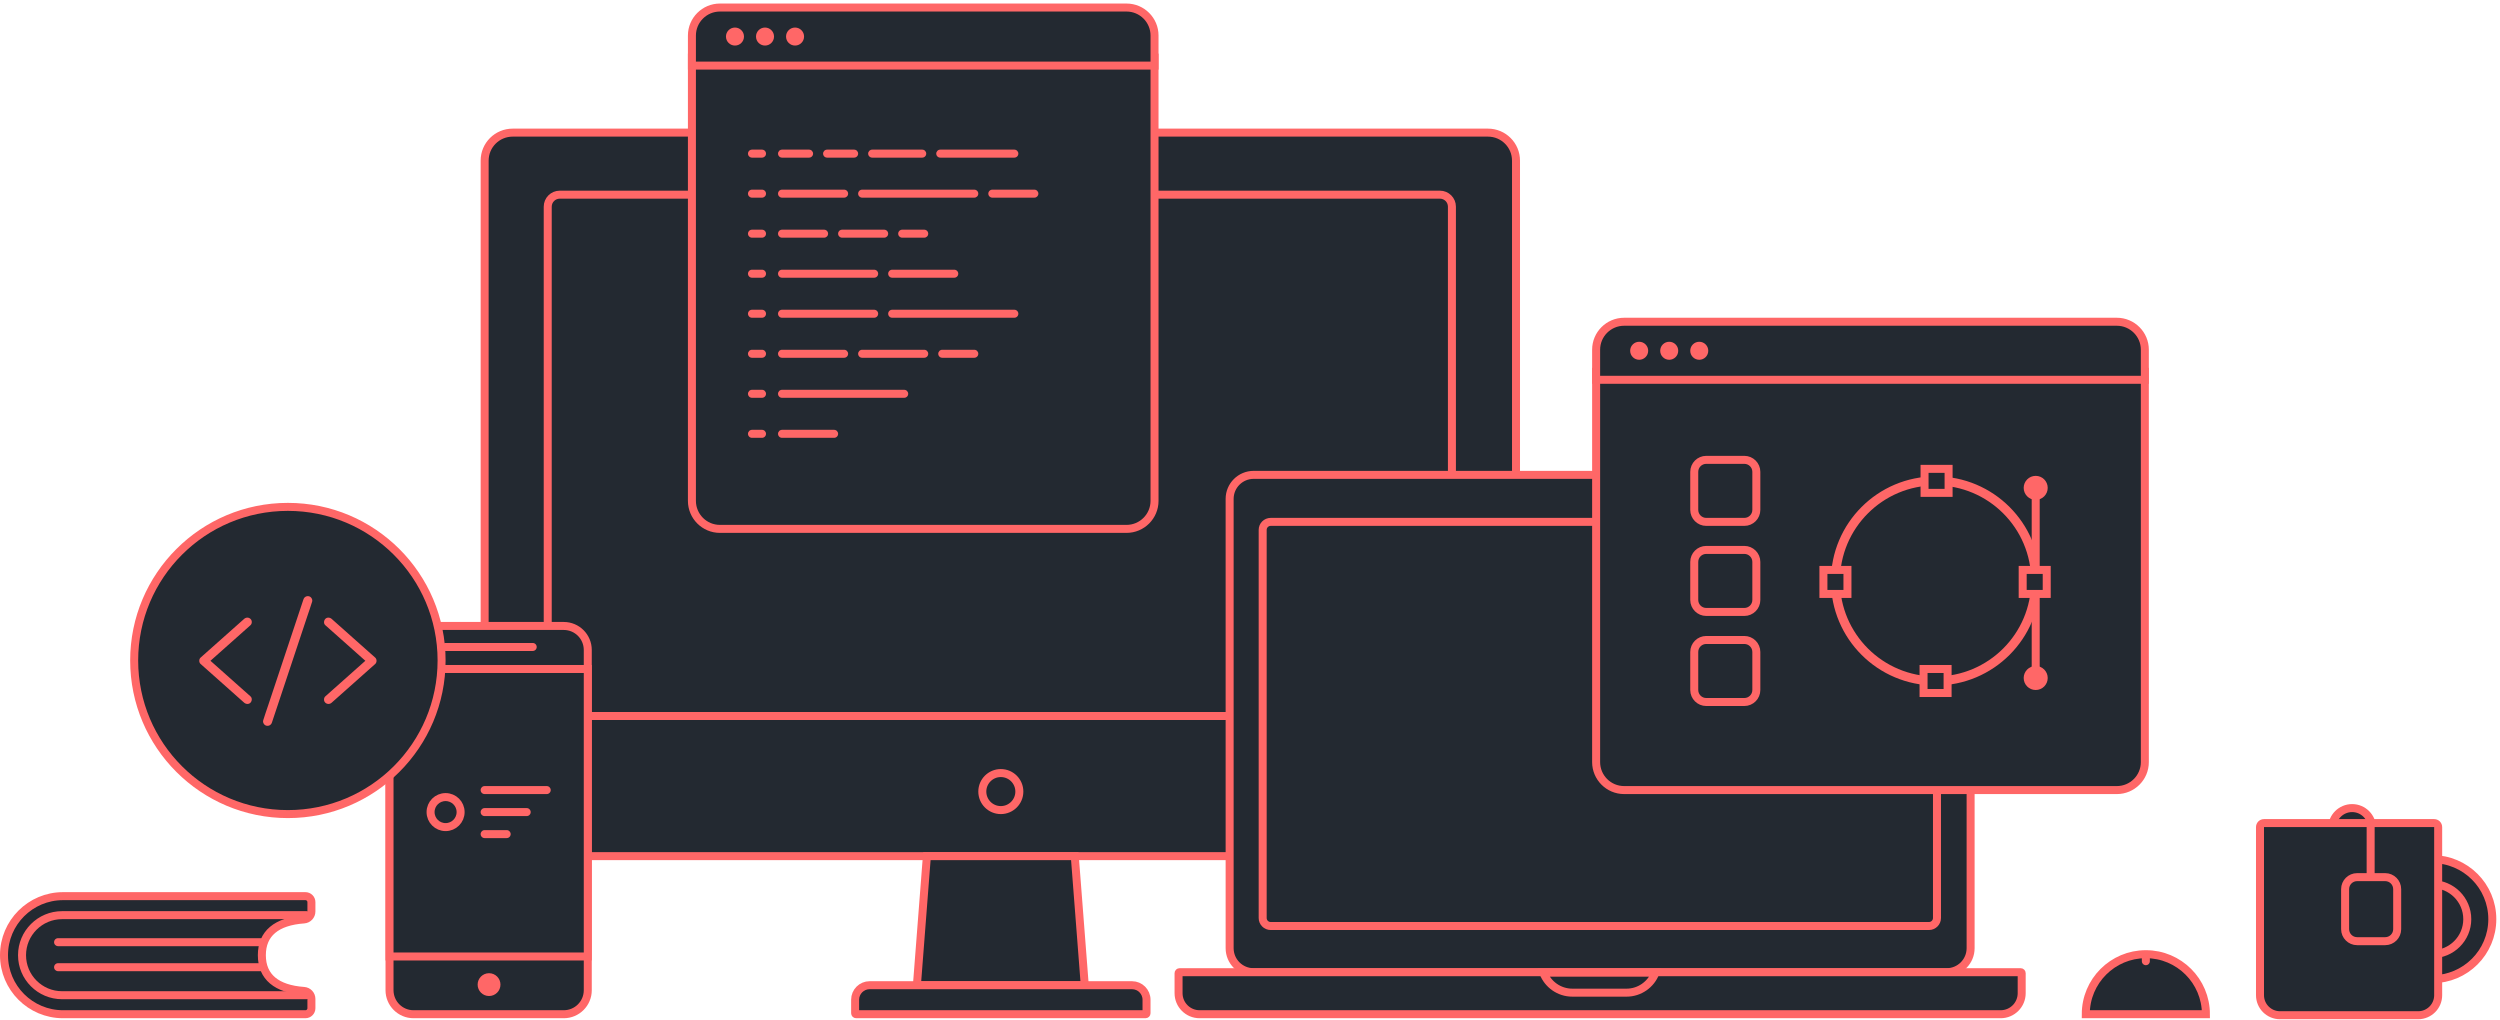
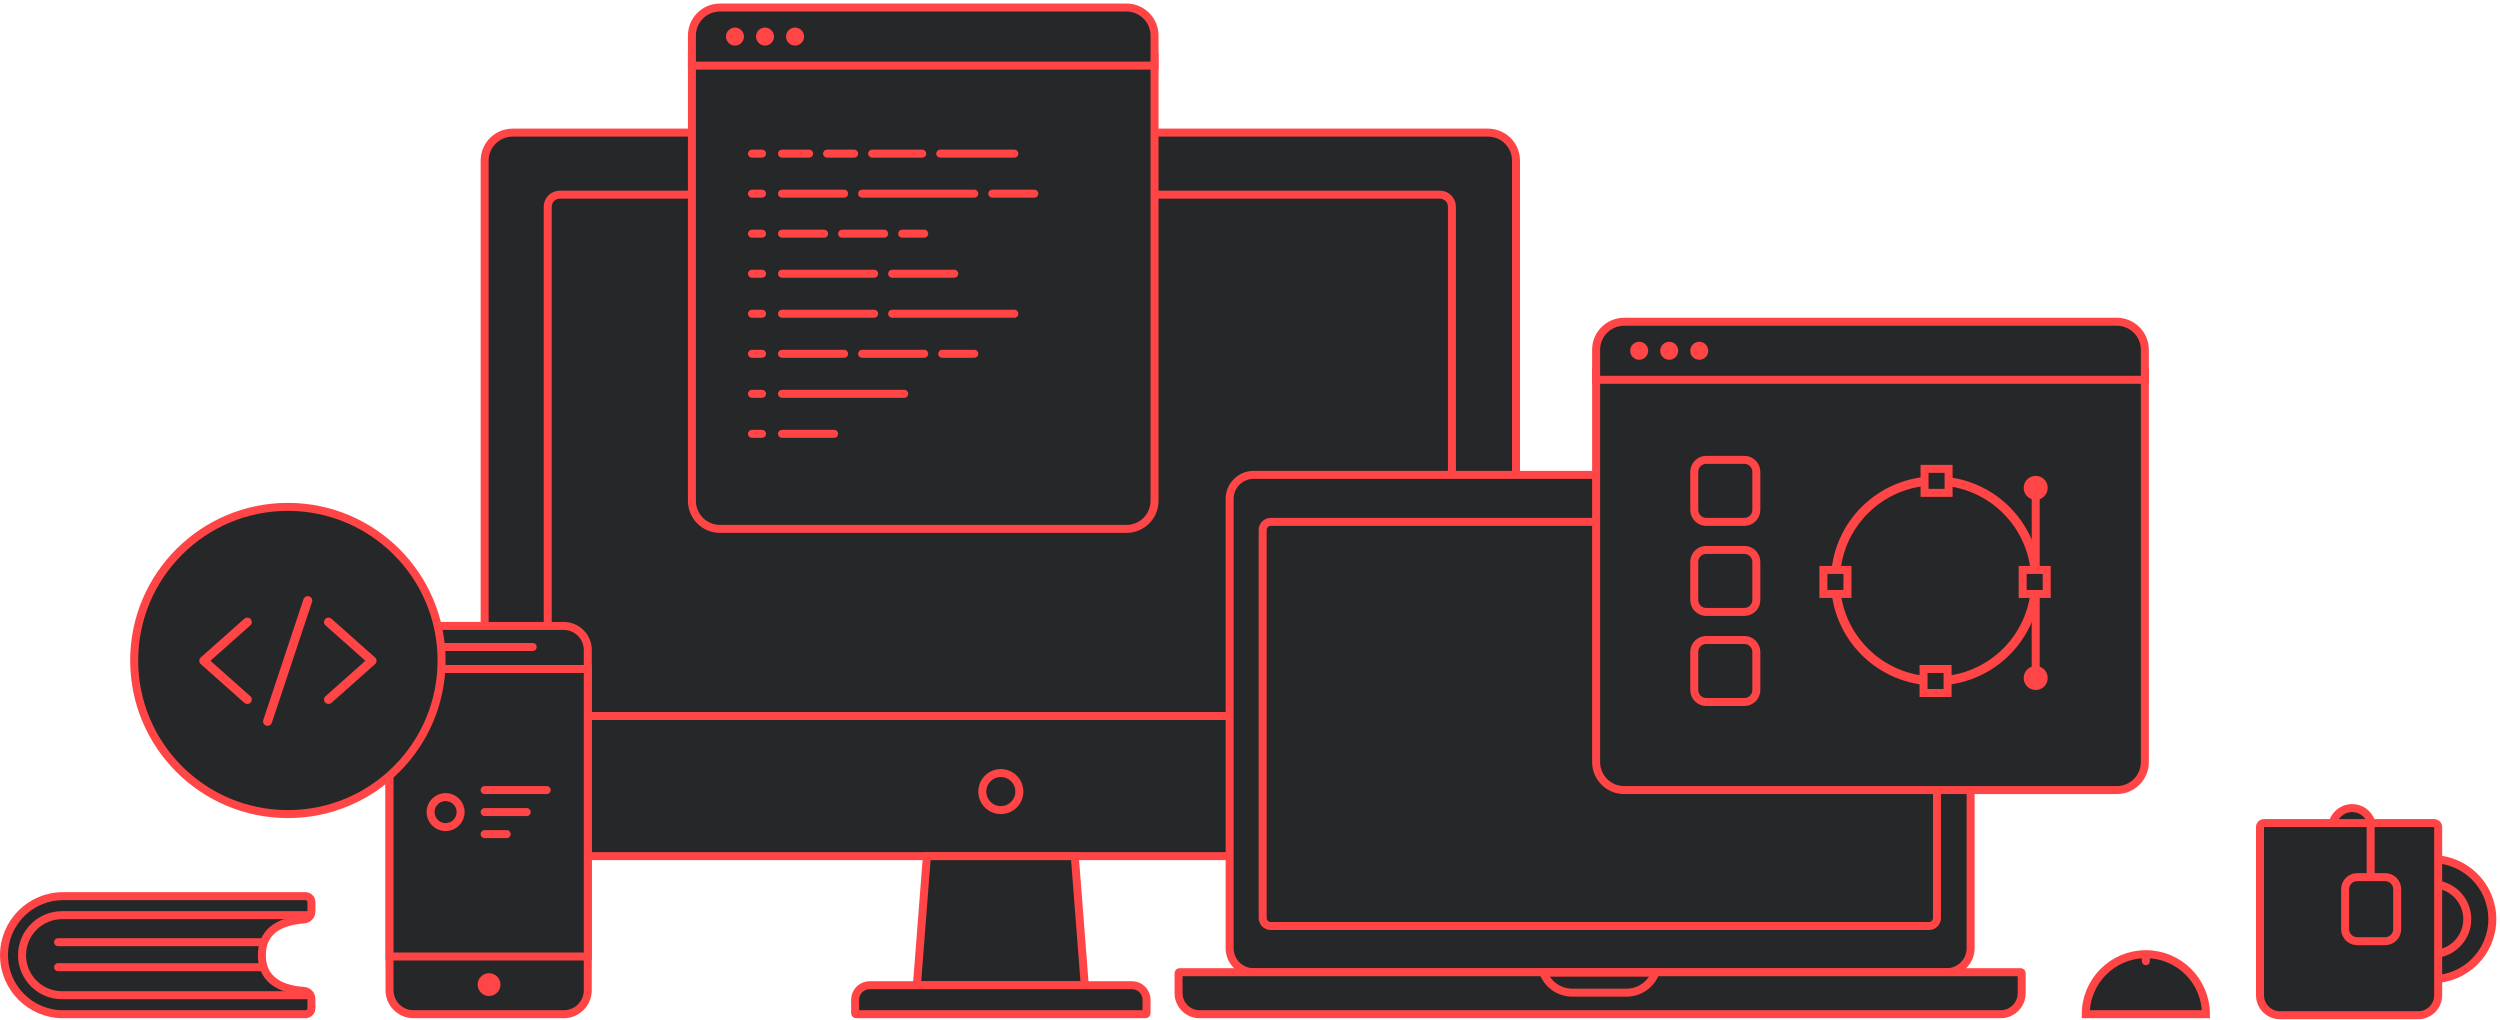
<svg xmlns="http://www.w3.org/2000/svg" width="650px" height="265px" viewBox="0 0 650 265" version="1.1">
  <g id="Website" stroke="none" stroke-width="1" fill="none" fill-rule="evenodd">
    <g id="Group-32" transform="translate(0, 3)">
-       <path d="M126.008,38.765 C126.008,34.738 129.264,31.482 133.298,31.482 L386.872,31.482 C390.899,31.482 394.162,34.74 394.162,38.765 L394.162,212.307 C394.162,216.334 390.906,219.591 386.872,219.591 L133.298,219.591 C129.271,219.591 126.008,216.332 126.008,212.307 L126.008,38.765 Z" id="Case" stroke="#ff6767" stroke-width="2.081" fill="#232931" />
-       <path d="M142.41,50.737 C142.41,49.012 143.813,47.613 145.536,47.613 L374.374,47.613 C376.103,47.613 377.5,49.004 377.5,50.737 L377.5,180.042 C377.5,181.766 376.097,183.166 374.374,183.166 L145.536,183.166 C143.807,183.166 142.41,181.774 142.41,180.042 L142.41,50.737 Z" id="Case" stroke="#ff6767" stroke-width="2.081" fill="#232931" />
-       <path d="M240.99,219.591 L279.441,219.591 L282.037,253.154 L238.394,253.154 L240.99,219.591 Z" id="Case" stroke="#ff6767" stroke-width="2.081" fill="#232931" />
-       <path d="M222.334,253.411 L222.334,256.927 C222.334,259.007 224.024,260.699 226.104,260.699 L294.326,260.699 C296.402,260.699 298.096,259.007 298.096,256.927 L298.096,253.411 C298.096,253.266 297.984,253.154 297.835,253.154 L222.596,253.154 C222.45,253.154 222.334,253.269 222.334,253.411 Z" id="Keyboard" stroke="#ff6767" stroke-width="2.081" fill="#232931" transform="translate(260.2153, 256.9265) scale(1, -1) translate(-260.2153, -256.9265) " />
-       <ellipse id="Oval-6" stroke="#ff6767" stroke-width="2.081" cx="260.215" cy="202.809" rx="4.816" ry="4.813" />
-       <rect id="Case" stroke="#ff6767" stroke-width="2.081" fill="#232931" x="101.275" y="159.75" width="51.547" height="100.949" rx="6.244" />
-       <path d="M101.275,170.937 L152.822,170.937 L152.822,245.687 L101.275,245.687 L101.275,170.937 Z" id="Case" stroke="#ff6767" stroke-width="2.081" fill="#232931" />
-       <rect id="Rectangle-11" fill="#ff6767" x="114.812" y="164.173" width="24.733" height="2.081" rx="1.041" />
-       <rect id="Rectangle-11" fill="#ff6767" x="124.185" y="250.032" width="5.936" height="5.932" rx="2.966" />
-       <ellipse id="Oval-6" stroke="#ff6767" stroke-width="2.081" fill="#232931" cx="115.854" cy="208.143" rx="3.905" ry="3.903" />
-       <rect id="Rectangle-11" fill="#ff6767" x="124.966" y="201.378" width="18.224" height="2.081" rx="1.041" />
-       <rect id="Rectangle-11" fill="#ff6767" x="124.966" y="207.102" width="13.017" height="2.081" rx="1.041" />
-       <rect id="Rectangle-11" fill="#ff6767" x="124.966" y="212.826" width="7.81" height="2.081" rx="1.041" />
-       <ellipse id="Oval-7" stroke="#ff6767" stroke-width="2.081" fill="#232931" cx="74.849" cy="168.726" rx="39.964" ry="39.937" />
-       <rect id="Case" stroke="#ff6767" stroke-width="2.081" fill="#232931" x="319.705" y="120.463" width="192.654" height="129.309" rx="6.244" />
-       <path d="M306.426,250.026 L306.426,255.235 C306.426,258.248 308.874,260.699 311.888,260.699 L520.176,260.699 C523.187,260.699 525.638,258.25 525.638,255.235 L525.638,250.026 C525.638,249.884 525.525,249.772 525.379,249.772 L306.685,249.772 C306.539,249.772 306.426,249.884 306.426,250.026 Z" id="Keyboard" stroke="#ff6767" stroke-width="2.081" fill="#232931" />
-       <path d="M430.429,249.889 L401.27,249.888 C402.434,252.961 405.402,255.092 408.808,255.092 L422.891,255.092 C426.297,255.092 429.265,252.962 430.429,249.889 Z" id="Notch" stroke="#ff6767" stroke-width="2.081" fill="#232931" />
-       <rect id="Screen" stroke="#ff6767" stroke-width="2.081" fill="#232931" x="328.295" y="132.691" width="175.32" height="105.073" rx="2.081" />
+       <path d="M126.008,38.765 C126.008,34.738 129.264,31.482 133.298,31.482 L386.872,31.482 C390.899,31.482 394.162,34.74 394.162,38.765 L394.162,212.307 C394.162,216.334 390.906,219.591 386.872,219.591 L133.298,219.591 C129.271,219.591 126.008,216.332 126.008,212.307 L126.008,38.765 Z" id="Case" stroke="#ff4545" stroke-width="2.081" fill="#262728" />
+       <path d="M142.41,50.737 C142.41,49.012 143.813,47.613 145.536,47.613 L374.374,47.613 C376.103,47.613 377.5,49.004 377.5,50.737 L377.5,180.042 C377.5,181.766 376.097,183.166 374.374,183.166 L145.536,183.166 C143.807,183.166 142.41,181.774 142.41,180.042 L142.41,50.737 Z" id="Case" stroke="#ff4545" stroke-width="2.081" fill="#262728" />
+       <path d="M240.99,219.591 L279.441,219.591 L282.037,253.154 L238.394,253.154 L240.99,219.591 Z" id="Case" stroke="#ff4545" stroke-width="2.081" fill="#262728" />
+       <path d="M222.334,253.411 L222.334,256.927 C222.334,259.007 224.024,260.699 226.104,260.699 L294.326,260.699 C296.402,260.699 298.096,259.007 298.096,256.927 L298.096,253.411 C298.096,253.266 297.984,253.154 297.835,253.154 L222.596,253.154 C222.45,253.154 222.334,253.269 222.334,253.411 Z" id="Keyboard" stroke="#ff4545" stroke-width="2.081" fill="#262728" transform="translate(260.2153, 256.9265) scale(1, -1) translate(-260.2153, -256.9265) " />
+       <ellipse id="Oval-6" stroke="#ff4545" stroke-width="2.081" cx="260.215" cy="202.809" rx="4.816" ry="4.813" />
+       <rect id="Case" stroke="#ff4545" stroke-width="2.081" fill="#262728" x="101.275" y="159.75" width="51.547" height="100.949" rx="6.244" />
+       <path d="M101.275,170.937 L152.822,170.937 L152.822,245.687 L101.275,245.687 L101.275,170.937 Z" id="Case" stroke="#ff4545" stroke-width="2.081" fill="#262728" />
+       <rect id="Rectangle-11" fill="#ff4545" x="114.812" y="164.173" width="24.733" height="2.081" rx="1.041" />
+       <rect id="Rectangle-11" fill="#ff4545" x="124.185" y="250.032" width="5.936" height="5.932" rx="2.966" />
+       <ellipse id="Oval-6" stroke="#ff4545" stroke-width="2.081" fill="#262728" cx="115.854" cy="208.143" rx="3.905" ry="3.903" />
+       <rect id="Rectangle-11" fill="#ff4545" x="124.966" y="201.378" width="18.224" height="2.081" rx="1.041" />
+       <rect id="Rectangle-11" fill="#ff4545" x="124.966" y="207.102" width="13.017" height="2.081" rx="1.041" />
+       <rect id="Rectangle-11" fill="#ff4545" x="124.966" y="212.826" width="7.81" height="2.081" rx="1.041" />
+       <ellipse id="Oval-7" stroke="#ff4545" stroke-width="2.081" fill="#262728" cx="74.849" cy="168.726" rx="39.964" ry="39.937" />
+       <rect id="Case" stroke="#ff4545" stroke-width="2.081" fill="#262728" x="319.705" y="120.463" width="192.654" height="129.309" rx="6.244" />
+       <path d="M306.426,250.026 L306.426,255.235 C306.426,258.248 308.874,260.699 311.888,260.699 L520.176,260.699 C523.187,260.699 525.638,258.25 525.638,255.235 L525.638,250.026 C525.638,249.884 525.525,249.772 525.379,249.772 L306.685,249.772 C306.539,249.772 306.426,249.884 306.426,250.026 Z" id="Keyboard" stroke="#ff4545" stroke-width="2.081" fill="#262728" />
+       <path d="M430.429,249.889 L401.27,249.888 C402.434,252.961 405.402,255.092 408.808,255.092 L422.891,255.092 C426.297,255.092 429.265,252.962 430.429,249.889 Z" id="Notch" stroke="#ff4545" stroke-width="2.081" fill="#262728" />
+       <rect id="Screen" stroke="#ff4545" stroke-width="2.081" fill="#262728" x="328.295" y="132.691" width="175.32" height="105.073" rx="2.081" />
      <ellipse id="Oval-3" fill="#293347" cx="254.358" cy="49.954" rx="1.302" ry="1.301" />
-       <path d="M179.899,11.968 L300.178,11.968 L300.178,127.228 C300.178,131.249 296.909,134.512 292.886,134.512 L187.191,134.512 C183.166,134.512 179.899,131.248 179.899,127.228 L179.899,11.968 Z" id="Case" stroke="#ff6767" stroke-width="2.081" fill="#232931" />
-       <path d="M179.899,6.238 C179.899,2.22 183.169,-1.041 187.191,-1.041 L292.886,-1.041 C296.913,-1.041 300.178,2.216 300.178,6.238 L300.178,14.05 L179.899,14.05 L179.899,6.238 Z" id="Case" stroke="#ff6767" stroke-width="2.081" fill="#232931" />
-       <ellipse id="Oval-5" fill="#ff6767" cx="191.094" cy="6.504" rx="2.343" ry="2.342" />
-       <ellipse id="Oval-5" fill="#ff6767" cx="198.904" cy="6.504" rx="2.343" ry="2.342" />
-       <ellipse id="Oval-5" fill="#ff6767" cx="206.714" cy="6.504" rx="2.343" ry="2.342" />
-       <rect id="Rectangle-11" fill="#ff6767" x="194.478" y="87.94" width="4.686" height="2.081" rx="1.041" />
-       <rect id="Rectangle-11" fill="#ff6767" x="194.478" y="35.905" width="4.686" height="2.081" rx="1.041" />
-       <path d="M203.329,35.905 L210.36,35.905 C210.935,35.905 211.401,36.371 211.401,36.945 C211.401,37.52 210.935,37.986 210.36,37.986 L203.329,37.986 C202.754,37.986 202.288,37.52 202.288,36.945 C202.288,36.371 202.754,35.905 203.329,35.905 Z" id="Rectangle-11" fill="#ff6767" />
-       <path d="M215.045,35.905 L222.075,35.905 C222.65,35.905 223.116,36.371 223.116,36.945 C223.116,37.52 222.65,37.986 222.075,37.986 L215.045,37.986 C214.47,37.986 214.004,37.52 214.004,36.945 C214.004,36.371 214.47,35.905 215.045,35.905 Z" id="Rectangle-11" fill="#ff6767" />
-       <path d="M226.76,35.905 L239.779,35.905 C240.354,35.905 240.82,36.371 240.82,36.945 C240.82,37.52 240.354,37.986 239.779,37.986 L226.76,37.986 C226.186,37.986 225.72,37.52 225.72,36.945 C225.72,36.371 226.186,35.905 226.76,35.905 Z" id="Rectangle-11" fill="#ff6767" />
-       <path d="M244.464,35.905 L263.731,35.905 C264.305,35.905 264.771,36.371 264.771,36.945 C264.771,37.52 264.305,37.986 263.731,37.986 L244.464,37.986 C243.889,37.986 243.423,37.52 243.423,36.945 C243.423,36.371 243.889,35.905 244.464,35.905 Z" id="Rectangle-11" fill="#ff6767" />
-       <rect id="Rectangle-11" fill="#ff6767" x="194.478" y="46.312" width="4.686" height="2.081" rx="1.041" />
-       <rect id="Rectangle-11" fill="#ff6767" x="194.478" y="56.719" width="4.686" height="2.081" rx="1.041" />
-       <rect id="Rectangle-11" fill="#ff6767" x="194.478" y="67.126" width="4.686" height="2.081" rx="1.041" />
-       <rect id="Rectangle-11" fill="#ff6767" x="194.478" y="77.533" width="4.686" height="2.081" rx="1.041" />
-       <rect id="Rectangle-11" fill="#ff6767" x="194.478" y="98.348" width="4.686" height="2.081" rx="1.041" />
-       <rect id="Rectangle-11" fill="#ff6767" x="194.478" y="108.755" width="4.686" height="2.081" rx="1.041" />
-       <rect id="Rectangle-11" fill="#ff6767" x="202.288" y="46.312" width="18.224" height="2.081" rx="1.041" />
-       <rect id="Rectangle-11" fill="#ff6767" x="223.116" y="46.312" width="31.241" height="2.081" rx="1.041" />
-       <rect id="Rectangle-11" fill="#ff6767" x="256.961" y="46.312" width="13.017" height="2.081" rx="1.041" />
-       <rect id="Rectangle-11" fill="#ff6767" x="202.288" y="56.719" width="13.017" height="2.081" rx="1.041" />
-       <rect id="Rectangle-11" fill="#ff6767" x="217.909" y="56.719" width="13.017" height="2.081" rx="1.041" />
-       <rect id="Rectangle-11" fill="#ff6767" x="233.53" y="56.719" width="7.81" height="2.081" rx="1.041" />
-       <rect id="Rectangle-11" fill="#ff6767" x="202.288" y="67.126" width="26.035" height="2.081" rx="1.041" />
-       <rect id="Rectangle-11" fill="#ff6767" x="230.926" y="67.126" width="18.224" height="2.081" rx="1.041" />
-       <rect id="Rectangle-11" fill="#ff6767" x="202.288" y="77.533" width="26.035" height="2.081" rx="1.041" />
-       <rect id="Rectangle-11" fill="#ff6767" x="230.926" y="77.533" width="33.845" height="2.081" rx="1.041" />
-       <rect id="Rectangle-11" fill="#ff6767" x="202.288" y="87.94" width="18.224" height="2.081" rx="1.041" />
-       <rect id="Rectangle-11" fill="#ff6767" x="223.116" y="87.94" width="18.224" height="2.081" rx="1.041" />
-       <rect id="Rectangle-11" fill="#ff6767" x="243.944" y="87.94" width="10.414" height="2.081" rx="1.041" />
-       <rect id="Rectangle-11" fill="#ff6767" x="202.288" y="98.348" width="33.845" height="2.081" rx="1.041" />
-       <rect id="Rectangle-11" fill="#ff6767" x="202.288" y="108.755" width="15.621" height="2.081" rx="1.041" />
-       <path d="M414.991,93.664 L557.659,93.664 L557.659,195.143 C557.659,199.163 554.4,202.419 550.374,202.419 L422.277,202.419 C418.256,202.419 414.991,199.157 414.991,195.143 L414.991,93.664 Z" id="Case" stroke="#ff6767" stroke-width="2.081" fill="#232931" />
-       <path d="M414.991,87.934 C414.991,83.913 418.251,80.655 422.277,80.655 L550.374,80.655 C554.398,80.655 557.659,83.912 557.659,87.934 L557.659,95.746 L414.991,95.746 L414.991,87.934 Z" id="Case" stroke="#ff6767" stroke-width="2.081" fill="#232931" />
-       <ellipse id="Oval-5" fill="#ff6767" cx="426.186" cy="88.201" rx="2.343" ry="2.342" />
-       <ellipse id="Oval-5" fill="#ff6767" cx="433.996" cy="88.201" rx="2.343" ry="2.342" />
-       <ellipse id="Oval-5" fill="#ff6767" cx="441.806" cy="88.201" rx="2.343" ry="2.342" />
-       <ellipse id="Oval-6" stroke="#ff6767" stroke-width="2.342" fill="#232931" cx="503.248" cy="148.042" rx="26.035" ry="26.018" />
-       <path d="M500.383,118.902 L500.383,125.146 L506.633,125.146 L506.633,118.902 L500.383,118.902 Z" id="Rectangle-12" stroke="#ff6767" stroke-width="2.081" fill="#232931" />
-       <path d="M500.123,170.937 L500.123,177.182 L506.373,177.182 L506.373,170.937 L500.123,170.937 Z" id="Rectangle-12" stroke="#ff6767" stroke-width="2.081" fill="#232931" />
-       <path d="M474.089,145.18 L474.089,151.424 L480.338,151.424 L480.338,145.18 L474.089,145.18 Z" id="Rectangle-12" stroke="#ff6767" stroke-width="2.081" fill="#232931" />
-       <path d="M525.897,145.18 L525.897,151.424 L532.147,151.424 L532.147,145.18 L525.897,145.18 Z" id="Rectangle-12" stroke="#ff6767" stroke-width="2.081" fill="#232931" />
-       <line x1="529.282" y1="124.626" x2="529.282" y2="144.139" id="Line" stroke="#ff6767" stroke-width="2.081" stroke-linecap="square" />
-       <line x1="529.282" y1="151.944" x2="529.282" y2="171.458" id="Line" stroke="#ff6767" stroke-width="2.081" stroke-linecap="square" />
-       <ellipse id="Oval-5" fill="#ff6767" cx="529.282" cy="123.845" rx="3.124" ry="3.122" />
-       <ellipse id="Oval-5" fill="#ff6767" cx="529.282" cy="173.279" rx="3.124" ry="3.122" />
-       <g id="Group-60" transform="translate(439.4632, 115.5194)" fill="#232931" stroke="#ff6767" stroke-width="2.081">
+       <path d="M179.899,11.968 L300.178,11.968 L300.178,127.228 C300.178,131.249 296.909,134.512 292.886,134.512 L187.191,134.512 C183.166,134.512 179.899,131.248 179.899,127.228 L179.899,11.968 Z" id="Case" stroke="#ff4545" stroke-width="2.081" fill="#262728" />
+       <path d="M179.899,6.238 C179.899,2.22 183.169,-1.041 187.191,-1.041 L292.886,-1.041 C296.913,-1.041 300.178,2.216 300.178,6.238 L300.178,14.05 L179.899,14.05 L179.899,6.238 Z" id="Case" stroke="#ff4545" stroke-width="2.081" fill="#262728" />
+       <ellipse id="Oval-5" fill="#ff4545" cx="191.094" cy="6.504" rx="2.343" ry="2.342" />
+       <ellipse id="Oval-5" fill="#ff4545" cx="198.904" cy="6.504" rx="2.343" ry="2.342" />
+       <ellipse id="Oval-5" fill="#ff4545" cx="206.714" cy="6.504" rx="2.343" ry="2.342" />
+       <rect id="Rectangle-11" fill="#ff4545" x="194.478" y="87.94" width="4.686" height="2.081" rx="1.041" />
+       <rect id="Rectangle-11" fill="#ff4545" x="194.478" y="35.905" width="4.686" height="2.081" rx="1.041" />
+       <path d="M203.329,35.905 L210.36,35.905 C210.935,35.905 211.401,36.371 211.401,36.945 C211.401,37.52 210.935,37.986 210.36,37.986 L203.329,37.986 C202.754,37.986 202.288,37.52 202.288,36.945 C202.288,36.371 202.754,35.905 203.329,35.905 Z" id="Rectangle-11" fill="#ff4545" />
+       <path d="M215.045,35.905 L222.075,35.905 C222.65,35.905 223.116,36.371 223.116,36.945 C223.116,37.52 222.65,37.986 222.075,37.986 L215.045,37.986 C214.47,37.986 214.004,37.52 214.004,36.945 C214.004,36.371 214.47,35.905 215.045,35.905 Z" id="Rectangle-11" fill="#ff4545" />
+       <path d="M226.76,35.905 L239.779,35.905 C240.354,35.905 240.82,36.371 240.82,36.945 C240.82,37.52 240.354,37.986 239.779,37.986 L226.76,37.986 C226.186,37.986 225.72,37.52 225.72,36.945 C225.72,36.371 226.186,35.905 226.76,35.905 Z" id="Rectangle-11" fill="#ff4545" />
+       <path d="M244.464,35.905 L263.731,35.905 C264.305,35.905 264.771,36.371 264.771,36.945 C264.771,37.52 264.305,37.986 263.731,37.986 L244.464,37.986 C243.889,37.986 243.423,37.52 243.423,36.945 C243.423,36.371 243.889,35.905 244.464,35.905 Z" id="Rectangle-11" fill="#ff4545" />
+       <rect id="Rectangle-11" fill="#ff4545" x="194.478" y="46.312" width="4.686" height="2.081" rx="1.041" />
+       <rect id="Rectangle-11" fill="#ff4545" x="194.478" y="56.719" width="4.686" height="2.081" rx="1.041" />
+       <rect id="Rectangle-11" fill="#ff4545" x="194.478" y="67.126" width="4.686" height="2.081" rx="1.041" />
+       <rect id="Rectangle-11" fill="#ff4545" x="194.478" y="77.533" width="4.686" height="2.081" rx="1.041" />
+       <rect id="Rectangle-11" fill="#ff4545" x="194.478" y="98.348" width="4.686" height="2.081" rx="1.041" />
+       <rect id="Rectangle-11" fill="#ff4545" x="194.478" y="108.755" width="4.686" height="2.081" rx="1.041" />
+       <rect id="Rectangle-11" fill="#ff4545" x="202.288" y="46.312" width="18.224" height="2.081" rx="1.041" />
+       <rect id="Rectangle-11" fill="#ff4545" x="223.116" y="46.312" width="31.241" height="2.081" rx="1.041" />
+       <rect id="Rectangle-11" fill="#ff4545" x="256.961" y="46.312" width="13.017" height="2.081" rx="1.041" />
+       <rect id="Rectangle-11" fill="#ff4545" x="202.288" y="56.719" width="13.017" height="2.081" rx="1.041" />
+       <rect id="Rectangle-11" fill="#ff4545" x="217.909" y="56.719" width="13.017" height="2.081" rx="1.041" />
+       <rect id="Rectangle-11" fill="#ff4545" x="233.53" y="56.719" width="7.81" height="2.081" rx="1.041" />
+       <rect id="Rectangle-11" fill="#ff4545" x="202.288" y="67.126" width="26.035" height="2.081" rx="1.041" />
+       <rect id="Rectangle-11" fill="#ff4545" x="230.926" y="67.126" width="18.224" height="2.081" rx="1.041" />
+       <rect id="Rectangle-11" fill="#ff4545" x="202.288" y="77.533" width="26.035" height="2.081" rx="1.041" />
+       <rect id="Rectangle-11" fill="#ff4545" x="230.926" y="77.533" width="33.845" height="2.081" rx="1.041" />
+       <rect id="Rectangle-11" fill="#ff4545" x="202.288" y="87.94" width="18.224" height="2.081" rx="1.041" />
+       <rect id="Rectangle-11" fill="#ff4545" x="223.116" y="87.94" width="18.224" height="2.081" rx="1.041" />
+       <rect id="Rectangle-11" fill="#ff4545" x="243.944" y="87.94" width="10.414" height="2.081" rx="1.041" />
+       <rect id="Rectangle-11" fill="#ff4545" x="202.288" y="98.348" width="33.845" height="2.081" rx="1.041" />
+       <rect id="Rectangle-11" fill="#ff4545" x="202.288" y="108.755" width="15.621" height="2.081" rx="1.041" />
+       <path d="M414.991,93.664 L557.659,93.664 L557.659,195.143 C557.659,199.163 554.4,202.419 550.374,202.419 L422.277,202.419 C418.256,202.419 414.991,199.157 414.991,195.143 L414.991,93.664 Z" id="Case" stroke="#ff4545" stroke-width="2.081" fill="#262728" />
+       <path d="M414.991,87.934 C414.991,83.913 418.251,80.655 422.277,80.655 L550.374,80.655 C554.398,80.655 557.659,83.912 557.659,87.934 L557.659,95.746 L414.991,95.746 L414.991,87.934 Z" id="Case" stroke="#ff4545" stroke-width="2.081" fill="#262728" />
+       <ellipse id="Oval-5" fill="#ff4545" cx="426.186" cy="88.201" rx="2.343" ry="2.342" />
+       <ellipse id="Oval-5" fill="#ff4545" cx="433.996" cy="88.201" rx="2.343" ry="2.342" />
+       <ellipse id="Oval-5" fill="#ff4545" cx="441.806" cy="88.201" rx="2.343" ry="2.342" />
+       <ellipse id="Oval-6" stroke="#ff4545" stroke-width="2.342" fill="#262728" cx="503.248" cy="148.042" rx="26.035" ry="26.018" />
+       <path d="M500.383,118.902 L500.383,125.146 L506.633,125.146 L506.633,118.902 L500.383,118.902 Z" id="Rectangle-12" stroke="#ff4545" stroke-width="2.081" fill="#262728" />
+       <path d="M500.123,170.937 L500.123,177.182 L506.373,177.182 L506.373,170.937 L500.123,170.937 Z" id="Rectangle-12" stroke="#ff4545" stroke-width="2.081" fill="#262728" />
+       <path d="M474.089,145.18 L474.089,151.424 L480.338,151.424 L480.338,145.18 L474.089,145.18 Z" id="Rectangle-12" stroke="#ff4545" stroke-width="2.081" fill="#262728" />
+       <path d="M525.897,145.18 L525.897,151.424 L532.147,151.424 L532.147,145.18 L525.897,145.18 Z" id="Rectangle-12" stroke="#ff4545" stroke-width="2.081" fill="#262728" />
+       <line x1="529.282" y1="124.626" x2="529.282" y2="144.139" id="Line" stroke="#ff4545" stroke-width="2.081" stroke-linecap="square" />
+       <line x1="529.282" y1="151.944" x2="529.282" y2="171.458" id="Line" stroke="#ff4545" stroke-width="2.081" stroke-linecap="square" />
+       <ellipse id="Oval-5" fill="#ff4545" cx="529.282" cy="123.845" rx="3.124" ry="3.122" />
+       <ellipse id="Oval-5" fill="#ff4545" cx="529.282" cy="173.279" rx="3.124" ry="3.122" />
+       <g id="Group-60" transform="translate(439.4632, 115.5194)" fill="#262728" stroke="#ff4545" stroke-width="2.081">
        <rect id="Rectangle-15" x="1.041" y="1.041" width="16.143" height="16.131" rx="3.122" />
        <rect id="Rectangle-15" x="1.041" y="24.457" width="16.143" height="16.131" rx="3.122" />
        <rect id="Rectangle-15" x="1.041" y="47.873" width="16.143" height="16.131" rx="3.122" />
      </g>
-       <ellipse id="Oval-8" stroke="#ff6767" stroke-width="2.081" fill="#232931" cx="632.379" cy="235.982" rx="15.621" ry="15.611" />
-       <ellipse id="Oval-8" stroke="#ff6767" stroke-width="2.081" fill="#232931" cx="632.379" cy="235.982" rx="9.112" ry="9.106" />
-       <ellipse id="Oval-8" stroke="#ff6767" stroke-width="2.081" fill="#232931" cx="611.552" cy="212.306" rx="5.207" ry="5.204" />
-       <path d="M588.64,211.005 C588.065,211.005 587.599,211.471 587.599,212.046 L587.599,255.756 C587.599,258.63 589.929,260.959 592.803,260.959 L628.72,260.959 C631.594,260.959 633.924,258.63 633.924,255.756 L633.924,212.046 C633.924,211.471 633.458,211.005 632.883,211.005 L588.64,211.005 Z" id="Rectangle-16" stroke="#ff6767" stroke-width="2.081" fill="#232931" />
-       <rect id="Rectangle-16" stroke="#ff6767" stroke-width="2.081" fill="#232931" x="609.729" y="225.055" width="13.539" height="16.651" rx="3.122" />
-       <line x1="616.368" y1="211.395" x2="616.368" y2="223.233" id="Line-2" stroke="#ff6767" stroke-width="2.081" stroke-linecap="square" />
-       <path d="M557.92,260.699 C566.548,260.699 573.541,260.699 573.541,260.699 C573.541,252.078 566.548,245.088 557.92,245.088 C549.293,245.088 542.3,252.078 542.3,260.699 C542.3,260.699 549.293,260.699 557.92,260.699 Z" id="Oval-8" stroke="#ff6767" stroke-width="2.081" fill="#232931" />
-       <rect id="Rectangle-11" fill="#ff6767" x="556.879" y="244.568" width="2.083" height="3.382" rx="1.041" />
-       <path d="M16.391,229.998 C7.913,229.998 1.041,236.871 1.041,245.349 C1.041,253.827 7.913,260.699 16.391,260.699 L79.407,260.699 C80.269,260.699 80.968,260 80.968,259.138 L80.968,256.722 C80.968,255.63 80.124,254.723 79.034,254.646 C71.88,254.138 68.081,250.995 68.081,245.349 C68.081,239.702 71.88,236.559 79.034,236.051 C80.124,235.974 80.968,235.067 80.968,233.975 L80.968,231.559 C80.968,230.697 80.269,229.998 79.407,229.998 L16.391,229.998 Z" id="Rectangle-17" stroke="#ff6767" stroke-width="2.081" fill="#232931" />
-       <path d="M80.186,255.3 C80.186,255.552 79.982,255.756 79.73,255.756 L79.73,255.756 L72.353,255.756 L16.141,255.756 C10.39,255.756 5.728,251.096 5.728,245.349 C5.728,239.601 10.39,234.941 16.141,234.941 L72.353,234.941 L79.73,234.941 L79.73,234.941 C79.982,234.941 80.186,235.146 80.186,235.397" id="Rectangle-19" stroke="#ff6767" stroke-width="2.081" />
-       <rect id="Rectangle-18" fill="#ff6767" x="14.059" y="240.926" width="54.673" height="2.081" rx="1.041" />
-       <rect id="Rectangle-18" fill="#ff6767" x="14.059" y="247.43" width="54.673" height="2.081" rx="1.041" />
-       <path d="M65.127,178.055 C63.849,176.92 62.571,175.785 61.294,174.65 C59.257,172.843 57.227,171.03 55.191,169.223 C54.724,168.812 54.258,168.395 53.797,167.983 C53.797,168.528 53.797,169.078 53.797,169.622 C55.074,168.487 56.352,167.352 57.63,166.217 C59.666,164.41 61.696,162.597 63.732,160.79 C64.199,160.379 64.666,159.962 65.127,159.551 C65.582,159.145 65.576,158.317 65.127,157.912 C64.642,157.466 63.966,157.477 63.475,157.912 C62.198,159.047 60.92,160.182 59.642,161.317 C57.606,163.124 55.576,164.937 53.54,166.744 C53.073,167.155 52.607,167.572 52.146,167.983 C51.696,168.383 51.696,169.223 52.146,169.622 C53.423,170.758 54.701,171.893 55.979,173.028 C58.015,174.835 60.045,176.648 62.081,178.455 C62.548,178.866 63.015,179.283 63.475,179.694 C63.931,180.1 64.683,180.175 65.127,179.694 C65.535,179.254 65.611,178.489 65.127,178.055 L65.127,178.055 Z" id="Shape" fill="#ff6767" fill-rule="nonzero" />
-       <path d="M84.583,159.554 C85.86,160.689 87.138,161.824 88.416,162.959 C90.452,164.766 92.482,166.579 94.518,168.386 C94.985,168.797 95.452,169.214 95.912,169.625 C95.912,169.081 95.912,168.531 95.912,167.986 C94.635,169.121 93.357,170.256 92.079,171.392 C90.043,173.199 88.013,175.011 85.977,176.818 C85.51,177.23 85.043,177.647 84.583,178.058 C84.128,178.463 84.133,179.291 84.583,179.697 C85.067,180.143 85.744,180.131 86.234,179.697 C87.511,178.562 88.789,177.427 90.067,176.291 C92.103,174.484 94.133,172.672 96.169,170.865 C96.636,170.453 97.103,170.036 97.563,169.625 C98.013,169.226 98.013,168.386 97.563,167.986 C96.286,166.851 95.008,165.716 93.73,164.581 C91.694,162.774 89.664,160.961 87.628,159.154 C87.161,158.743 86.695,158.326 86.234,157.914 C85.779,157.509 85.026,157.434 84.583,157.914 C84.174,158.355 84.098,159.119 84.583,159.554 L84.583,159.554 Z" id="Shape" fill="#ff6767" fill-rule="nonzero" />
-       <path d="M70.694,184.876 C71.044,183.833 71.388,182.791 71.738,181.742 C72.572,179.235 73.407,176.733 74.241,174.225 C75.244,171.202 76.248,168.184 77.257,165.161 C78.126,162.549 78.996,159.937 79.865,157.325 C80.279,156.056 80.746,154.794 81.131,153.508 C81.137,153.491 81.143,153.473 81.148,153.456 C81.341,152.883 80.927,152.164 80.332,152.031 C79.69,151.886 79.101,152.222 78.896,152.842 C78.546,153.885 78.202,154.927 77.852,155.975 C77.018,158.483 76.184,160.985 75.349,163.493 C74.346,166.516 73.342,169.534 72.333,172.557 C71.464,175.169 70.595,177.781 69.725,180.393 C69.311,181.656 68.844,182.918 68.459,184.204 C68.453,184.221 68.448,184.239 68.442,184.256 C68.249,184.829 68.663,185.548 69.259,185.681 C69.9,185.826 70.49,185.49 70.694,184.876 L70.694,184.876 Z" id="Shape" fill="#ff6767" fill-rule="nonzero" />
+       <ellipse id="Oval-8" stroke="#ff4545" stroke-width="2.081" fill="#262728" cx="632.379" cy="235.982" rx="15.621" ry="15.611" />
+       <ellipse id="Oval-8" stroke="#ff4545" stroke-width="2.081" fill="#262728" cx="632.379" cy="235.982" rx="9.112" ry="9.106" />
+       <ellipse id="Oval-8" stroke="#ff4545" stroke-width="2.081" fill="#262728" cx="611.552" cy="212.306" rx="5.207" ry="5.204" />
+       <path d="M588.64,211.005 C588.065,211.005 587.599,211.471 587.599,212.046 L587.599,255.756 C587.599,258.63 589.929,260.959 592.803,260.959 L628.72,260.959 C631.594,260.959 633.924,258.63 633.924,255.756 L633.924,212.046 C633.924,211.471 633.458,211.005 632.883,211.005 L588.64,211.005 Z" id="Rectangle-16" stroke="#ff4545" stroke-width="2.081" fill="#262728" />
+       <rect id="Rectangle-16" stroke="#ff4545" stroke-width="2.081" fill="#262728" x="609.729" y="225.055" width="13.539" height="16.651" rx="3.122" />
+       <line x1="616.368" y1="211.395" x2="616.368" y2="223.233" id="Line-2" stroke="#ff4545" stroke-width="2.081" stroke-linecap="square" />
+       <path d="M557.92,260.699 C566.548,260.699 573.541,260.699 573.541,260.699 C573.541,252.078 566.548,245.088 557.92,245.088 C549.293,245.088 542.3,252.078 542.3,260.699 C542.3,260.699 549.293,260.699 557.92,260.699 Z" id="Oval-8" stroke="#ff4545" stroke-width="2.081" fill="#262728" />
+       <rect id="Rectangle-11" fill="#ff4545" x="556.879" y="244.568" width="2.083" height="3.382" rx="1.041" />
+       <path d="M16.391,229.998 C7.913,229.998 1.041,236.871 1.041,245.349 C1.041,253.827 7.913,260.699 16.391,260.699 L79.407,260.699 C80.269,260.699 80.968,260 80.968,259.138 L80.968,256.722 C80.968,255.63 80.124,254.723 79.034,254.646 C71.88,254.138 68.081,250.995 68.081,245.349 C68.081,239.702 71.88,236.559 79.034,236.051 C80.124,235.974 80.968,235.067 80.968,233.975 L80.968,231.559 C80.968,230.697 80.269,229.998 79.407,229.998 L16.391,229.998 Z" id="Rectangle-17" stroke="#ff4545" stroke-width="2.081" fill="#262728" />
+       <path d="M80.186,255.3 C80.186,255.552 79.982,255.756 79.73,255.756 L79.73,255.756 L72.353,255.756 L16.141,255.756 C10.39,255.756 5.728,251.096 5.728,245.349 C5.728,239.601 10.39,234.941 16.141,234.941 L72.353,234.941 L79.73,234.941 L79.73,234.941 C79.982,234.941 80.186,235.146 80.186,235.397" id="Rectangle-19" stroke="#ff4545" stroke-width="2.081" />
+       <rect id="Rectangle-18" fill="#ff4545" x="14.059" y="240.926" width="54.673" height="2.081" rx="1.041" />
+       <rect id="Rectangle-18" fill="#ff4545" x="14.059" y="247.43" width="54.673" height="2.081" rx="1.041" />
+       <path d="M65.127,178.055 C63.849,176.92 62.571,175.785 61.294,174.65 C59.257,172.843 57.227,171.03 55.191,169.223 C54.724,168.812 54.258,168.395 53.797,167.983 C53.797,168.528 53.797,169.078 53.797,169.622 C55.074,168.487 56.352,167.352 57.63,166.217 C59.666,164.41 61.696,162.597 63.732,160.79 C64.199,160.379 64.666,159.962 65.127,159.551 C65.582,159.145 65.576,158.317 65.127,157.912 C64.642,157.466 63.966,157.477 63.475,157.912 C62.198,159.047 60.92,160.182 59.642,161.317 C57.606,163.124 55.576,164.937 53.54,166.744 C53.073,167.155 52.607,167.572 52.146,167.983 C51.696,168.383 51.696,169.223 52.146,169.622 C53.423,170.758 54.701,171.893 55.979,173.028 C58.015,174.835 60.045,176.648 62.081,178.455 C62.548,178.866 63.015,179.283 63.475,179.694 C63.931,180.1 64.683,180.175 65.127,179.694 C65.535,179.254 65.611,178.489 65.127,178.055 L65.127,178.055 Z" id="Shape" fill="#ff4545" fill-rule="nonzero" />
+       <path d="M84.583,159.554 C85.86,160.689 87.138,161.824 88.416,162.959 C90.452,164.766 92.482,166.579 94.518,168.386 C94.985,168.797 95.452,169.214 95.912,169.625 C95.912,169.081 95.912,168.531 95.912,167.986 C94.635,169.121 93.357,170.256 92.079,171.392 C90.043,173.199 88.013,175.011 85.977,176.818 C85.51,177.23 85.043,177.647 84.583,178.058 C84.128,178.463 84.133,179.291 84.583,179.697 C85.067,180.143 85.744,180.131 86.234,179.697 C87.511,178.562 88.789,177.427 90.067,176.291 C92.103,174.484 94.133,172.672 96.169,170.865 C96.636,170.453 97.103,170.036 97.563,169.625 C98.013,169.226 98.013,168.386 97.563,167.986 C96.286,166.851 95.008,165.716 93.73,164.581 C91.694,162.774 89.664,160.961 87.628,159.154 C87.161,158.743 86.695,158.326 86.234,157.914 C85.779,157.509 85.026,157.434 84.583,157.914 C84.174,158.355 84.098,159.119 84.583,159.554 L84.583,159.554 Z" id="Shape" fill="#ff4545" fill-rule="nonzero" />
+       <path d="M70.694,184.876 C71.044,183.833 71.388,182.791 71.738,181.742 C72.572,179.235 73.407,176.733 74.241,174.225 C75.244,171.202 76.248,168.184 77.257,165.161 C78.126,162.549 78.996,159.937 79.865,157.325 C80.279,156.056 80.746,154.794 81.131,153.508 C81.137,153.491 81.143,153.473 81.148,153.456 C81.341,152.883 80.927,152.164 80.332,152.031 C79.69,151.886 79.101,152.222 78.896,152.842 C78.546,153.885 78.202,154.927 77.852,155.975 C77.018,158.483 76.184,160.985 75.349,163.493 C74.346,166.516 73.342,169.534 72.333,172.557 C71.464,175.169 70.595,177.781 69.725,180.393 C69.311,181.656 68.844,182.918 68.459,184.204 C68.453,184.221 68.448,184.239 68.442,184.256 C68.249,184.829 68.663,185.548 69.259,185.681 C69.9,185.826 70.49,185.49 70.694,184.876 L70.694,184.876 Z" id="Shape" fill="#ff4545" fill-rule="nonzero" />
    </g>
  </g>
</svg>
